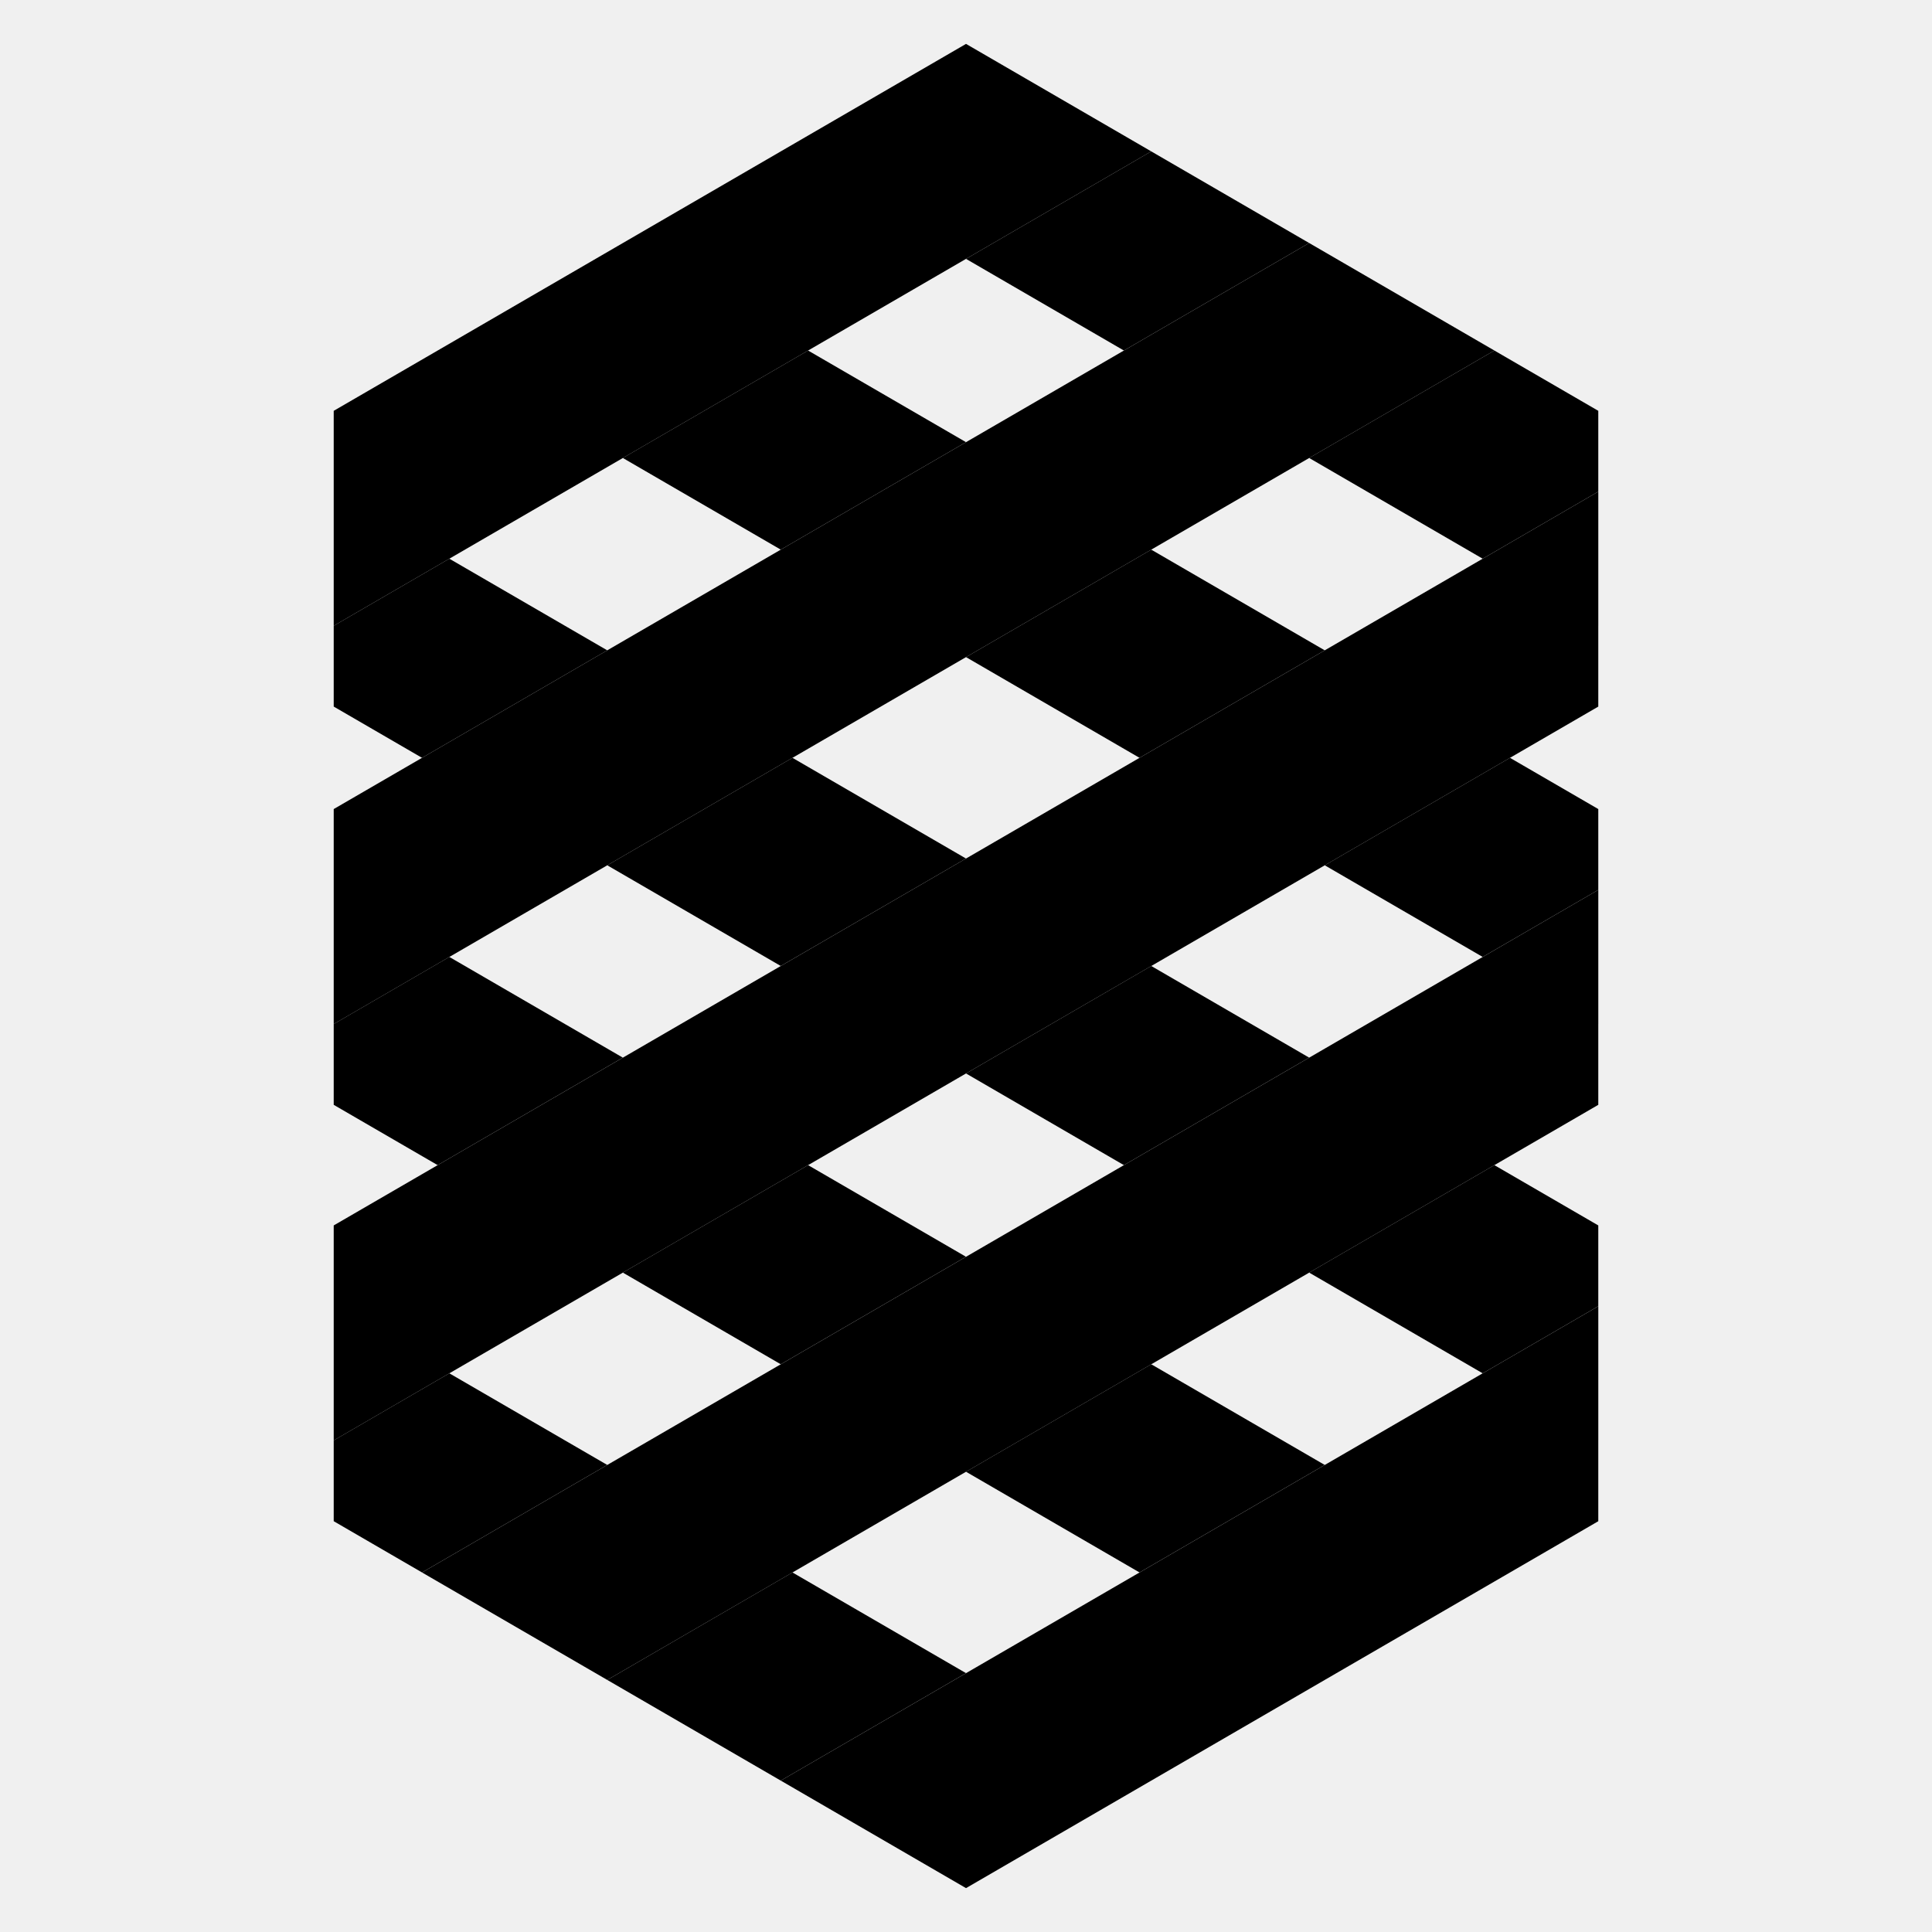
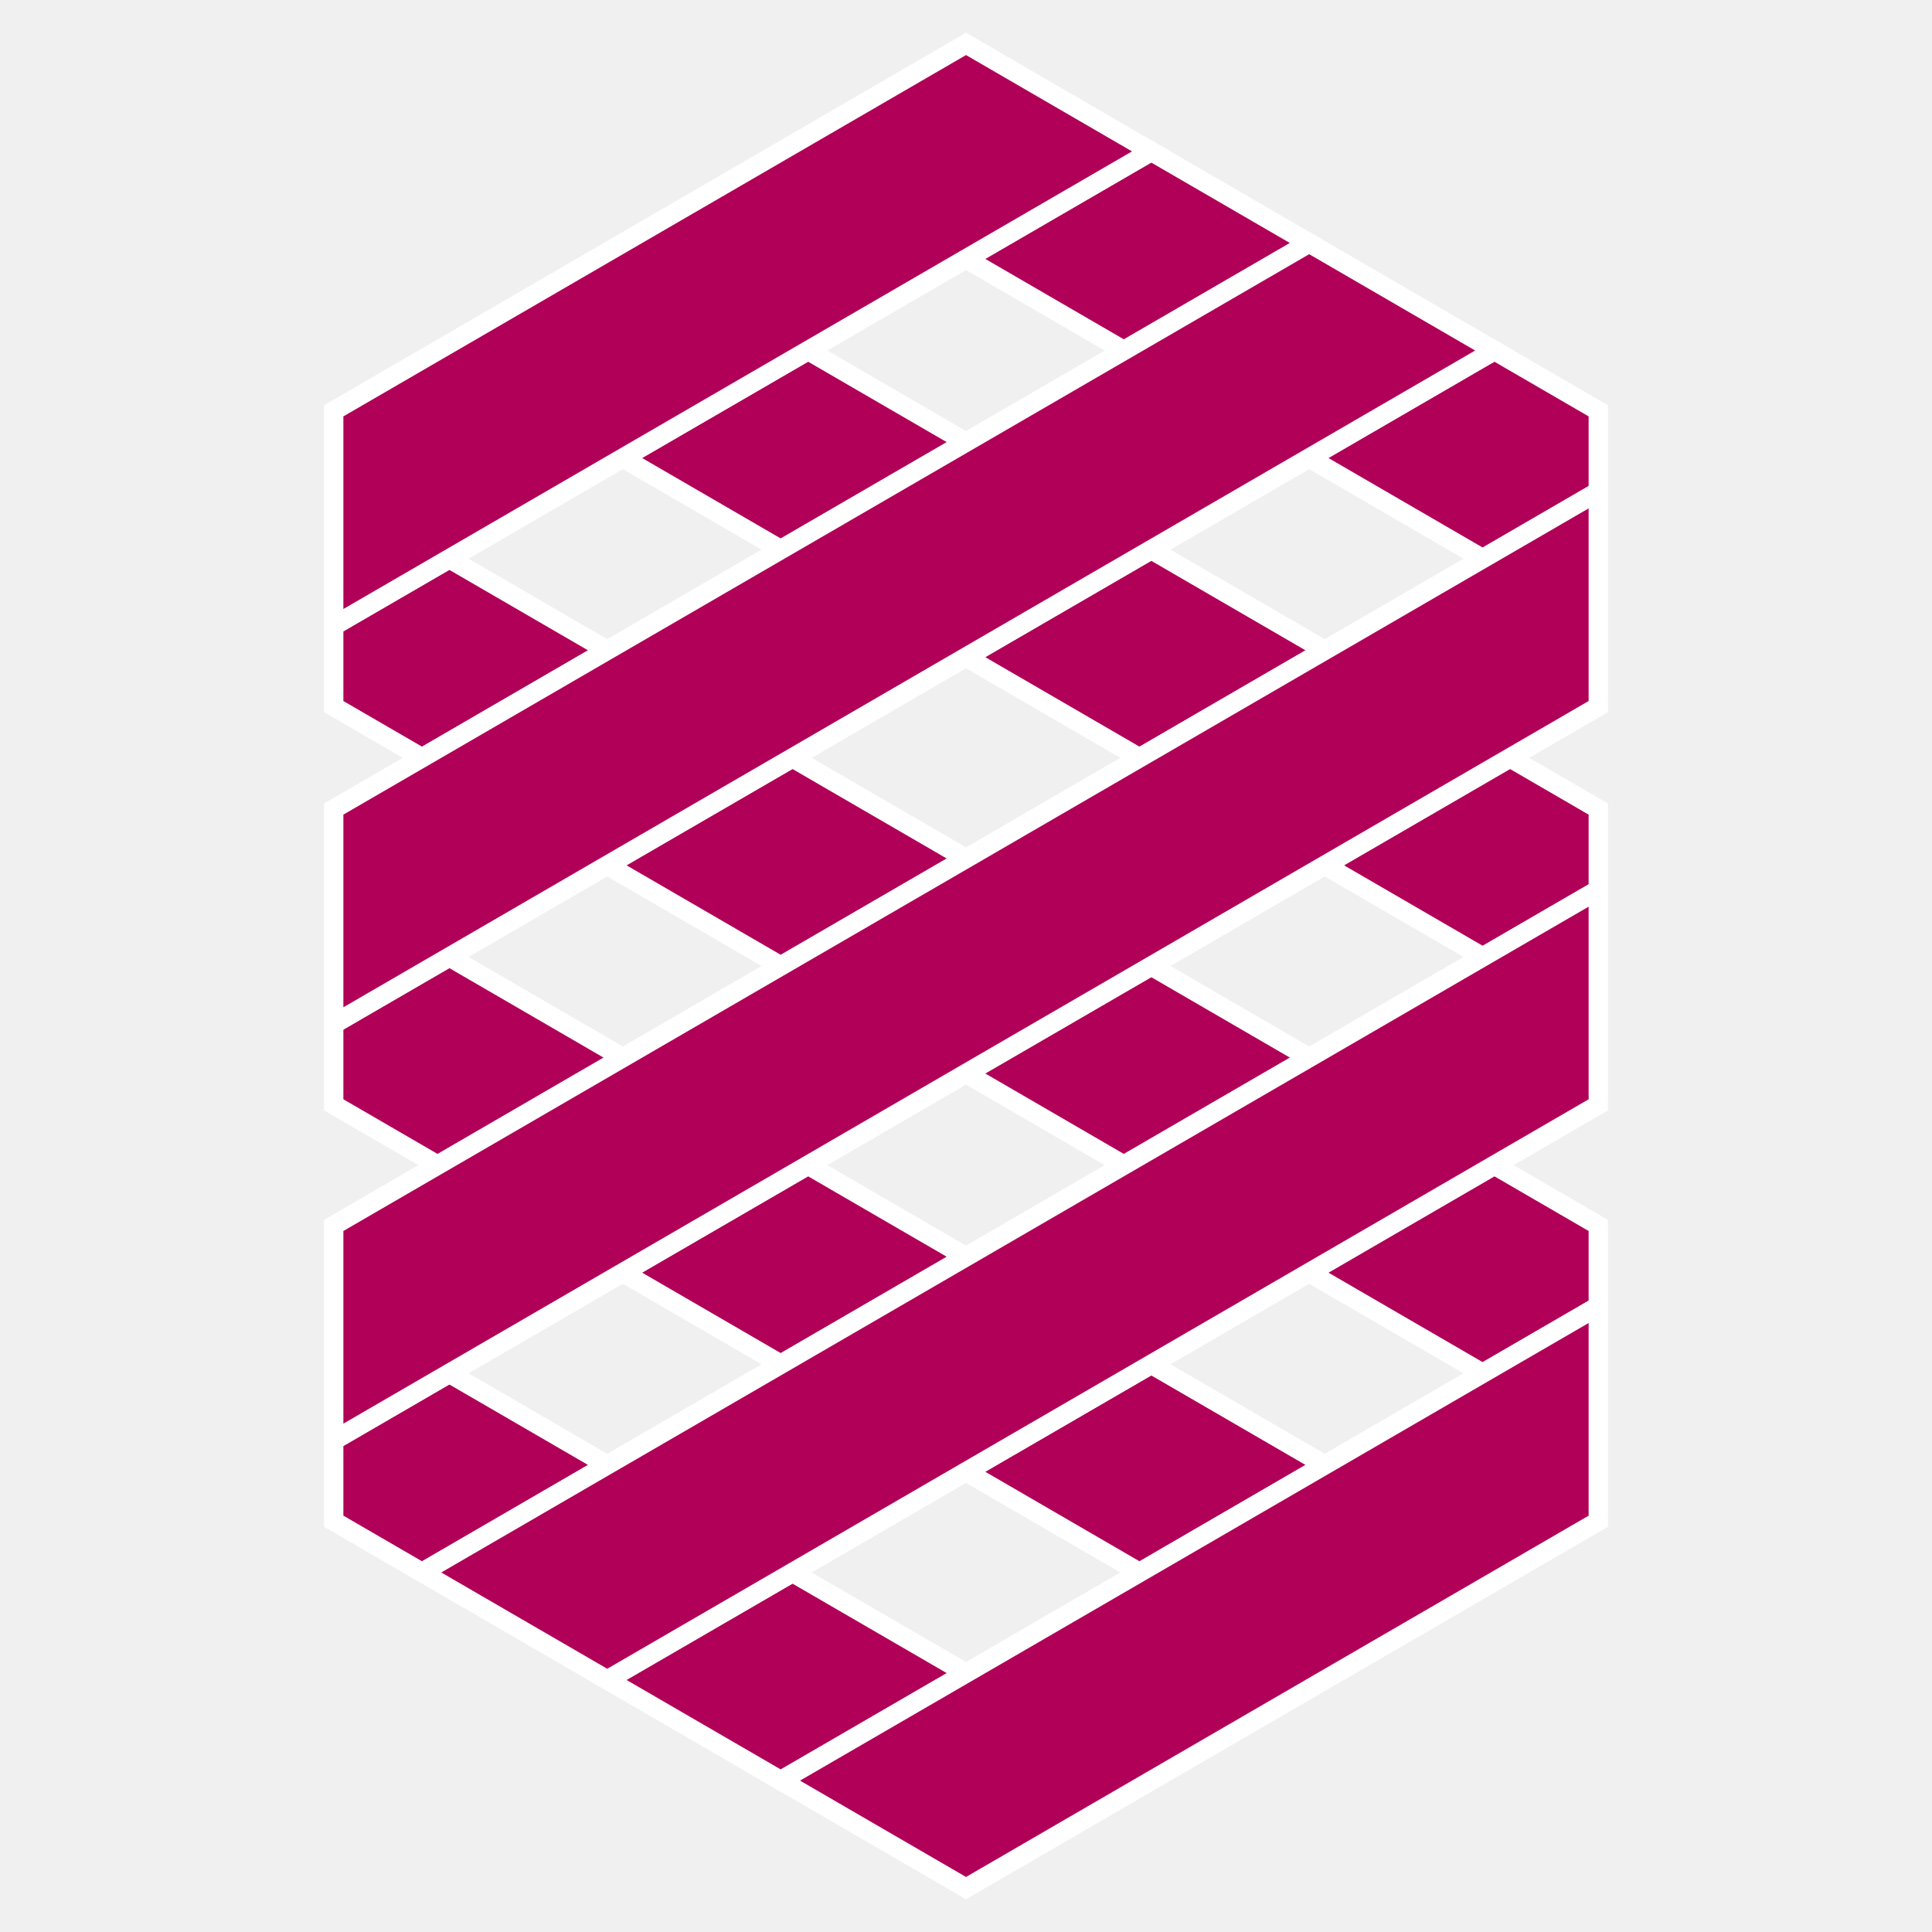
- <svg xmlns="http://www.w3.org/2000/svg" version="1.1" x="0px" y="0px" width="100px" height="100px" viewBox="0 0 100 100" enable-background="new 0 0 100 100" xml:space="preserve">
-   <g id="Captions">
-     <rect x="-192" width="185" height="99" />
-     <rect y="-36" width="100" height="30" />
-     <text transform="matrix(1 0 0 1 66 -19.5)" fill="#000000" font-family="'Helvetica'" font-size="2.4">http://thenounproject.com</text>
-     <text transform="matrix(1 0 0 1 7.166 -24.5)">
-       <tspan x="0" y="0" fill="#000000" font-family="'Helvetica-Bold'" font-size="6.158">The Noun Project</tspan>
-       <tspan x="1.12" y="4.8" fill="#000000" font-family="'Helvetica-Bold'" font-size="4">Icon Template</tspan>
-     </text>
-     <text transform="matrix(1 0 0 1 -178.5 10.5)" fill="#000000" font-family="'Helvetica-Bold'" font-size="6.158">Reminders</text>
-     <line fill="#000000" stroke="#FFFFFF" stroke-miterlimit="10" x1="8" y1="-14.5" x2="18" y2="-14.5" />
-     <line fill="#000000" stroke="#FFFFFF" stroke-miterlimit="10" x1="-179" y1="16.5" x2="-162" y2="16.5" />
-     <g>
-       <g>
-         <g>
-           <rect x="-170.802" y="31.318" fill="#000000" width="8.721" height="8.642" />
-           <path fill="#000000" d="M-164.455,42.312h4.747v-4.703h-4.747V42.312z M-159.266,42.749h-5.63V37.17h5.63V42.749      L-159.266,42.749z M-166.221,44.062h8.279v-8.203h-8.279V44.062L-166.221,44.062z M-157.5,44.5h-9.163v-9.079h9.163V44.5      L-157.5,44.5z" />
-           <polygon fill="#000000" points="-166.149,44.133 -166.292,43.991 -158.013,35.787 -157.871,35.929     " />
-         </g>
-       </g>
-     </g>
-     <rect x="-179" y="58" fill="none" width="35" height="32.5" />
-     <text transform="matrix(1 0 0 1 -179 60.1572)">
-       <tspan x="0" y="0" fill="#000000" font-family="'Helvetica-Bold'" font-size="3">Strokes</tspan>
-       <tspan x="0" y="5" fill="#000000" font-family="'Helvetica'" font-size="2.4">Try to keep strokes at 4px</tspan>
-       <tspan x="0" y="10" fill="#000000" font-family="'Helvetica'" font-size="2.4">Minimum stroke weight is 2px</tspan>
-       <tspan x="0" y="14.5" fill="#000000" font-family="'Helvetica'" font-size="2.4">For thicker strokes use even </tspan>
-       <tspan x="0" y="17.5" fill="#000000" font-family="'Helvetica'" font-size="2.4">numbers: 6px, 8px etc.</tspan>
-       <tspan x="0" y="22" fill="#000000" font-family="'Helvetica-Bold'" font-size="2.4">Remember to expand strokes </tspan>
-       <tspan x="0" y="25" fill="#000000" font-family="'Helvetica-Bold'" font-size="2.4">before saving as an SVG </tspan>
-     </text>
-     <rect x="-136.5" y="58" fill="none" width="35" height="32.5" />
-     <text transform="matrix(1 0 0 1 -136.5 60.1572)">
-       <tspan x="0" y="0" fill="#000000" font-family="'Helvetica-Bold'" font-size="3">Size</tspan>
-       <tspan x="0" y="5" fill="#000000" font-family="'Helvetica'" font-size="2.4">Cannot be wider or taller than </tspan>
-       <tspan x="0" y="8.5" fill="#000000" font-family="'Helvetica'" font-size="2.4">100px (artboard size)</tspan>
-       <tspan x="0" y="13.5" fill="#000000" font-family="'Helvetica'" font-size="2.4">Scale your icon to fill as much of </tspan>
-       <tspan x="0" y="16.5" fill="#000000" font-family="'Helvetica'" font-size="2.4">the artboard as possible</tspan>
-     </text>
-     <rect x="-94" y="58" fill="none" width="35" height="32.5" />
-     <text transform="matrix(1 0 0 1 -94 60.1572)">
-       <tspan x="0" y="0" fill="#000000" font-family="'Helvetica-Bold'" font-size="3">Ungroup</tspan>
-       <tspan x="0" y="5" fill="#000000" font-family="'Helvetica'" font-size="2.4">If your design has more than one </tspan>
-       <tspan x="0" y="8" fill="#000000" font-family="'Helvetica'" font-size="2.4">shape, make sure to ungroup</tspan>
-     </text>
-     <rect x="-50" y="58" fill="none" width="35" height="32.5" />
-     <text transform="matrix(1 0 0 1 -50 60.1572)">
-       <tspan x="0" y="0" fill="#000000" font-family="'Helvetica-Bold'" font-size="3">Save as</tspan>
-       <tspan x="0" y="5" fill="#000000" font-family="'Helvetica'" font-size="2.4">Save as .SVG and make sure </tspan>
-       <tspan x="0" y="8" fill="#000000" font-family="'Helvetica'" font-size="2.4">“Use Artboards” is checked</tspan>
-     </text>
-     <text transform="matrix(1.0074 0 0 1 -125.542 30.5933)" fill="#000000" font-family="'Helvetica'" font-size="2.573">100px</text>
-     <text transform="matrix(1.0074 0 0 1 -41 39)" fill="#000000" font-family="'Helvetica-Bold'" font-size="5.146">.SVG</text>
-     <rect x="-126.514" y="34.815" fill="#000000" width="10.261" height="10.185" />
-     <rect x="-126.477" y="31.766" fill="#000000" width="0.522" height="2.337" />
-     <rect x="-116.812" y="31.766" fill="#000000" width="0.523" height="2.337" />
-     <rect x="-127" y="32.337" fill="#000000" width="11.233" height="0.572" />
-     <g>
-       <rect x="-83.805" y="33.844" fill="#000000" width="10.305" height="10.156" />
-       <rect x="-76.809" y="28.707" fill="#000000" width="3.308" height="3.261" />
-     </g>
-     <rect x="-178.5" y="22.5" fill="#000000" stroke="#FFFFFF" stroke-miterlimit="10" width="30" height="30" />
-     <rect x="-136.5" y="22.5" fill="#000000" stroke="#FFFFFF" stroke-miterlimit="10" width="30" height="30" />
-     <rect x="-93.5" y="22.5" fill="#000000" stroke="#FFFFFF" stroke-miterlimit="10" width="30" height="30" />
-     <rect x="-49.5" y="22.5" fill="#000000" stroke="#FFFFFF" stroke-miterlimit="10" width="30" height="30" />
-   </g>
+ <svg xmlns="http://www.w3.org/2000/svg" version="1.1" x="0px" y="0px" width="100px" height="100px" viewBox="0 0 100 100" enable-background="new 0 0 100 100" xml:space="preserve" fill="#B00058" stroke="#FFFFFF">
  <g id="Your_Icon">
    <polygon points="58.173,18.143 67.762,12.579 59.588,7.836 50,13.399  " />
    <polygon points="76.743,28.918 82.726,25.446 82.726,32.39 82.727,32.391 82.727,21.264 77.348,18.143 67.762,23.705  " />
    <polygon points="76.743,49.531 82.726,46.061 82.726,53.003 82.727,53.003 82.727,41.877 78.156,39.225 68.568,44.787  " />
    <polygon points="50,34.012 58.981,39.225 68.568,33.661 59.588,28.449  " />
    <polygon points="50,22.886 41.826,18.143 32.238,23.705 40.412,28.449  " />
    <polygon points="23.257,28.918 17.273,32.39 17.273,36.572 21.844,39.225 31.431,33.661  " />
    <polygon points="50,44.437 41.018,39.225 31.431,44.787 40.412,49.999  " />
    <polygon points="76.743,71.082 82.726,67.61 82.726,74.554 82.727,74.556 82.727,63.428 77.348,60.307 67.762,65.87  " />
    <polygon points="50,55.562 58.173,60.307 67.762,54.743 59.588,49.999  " />
    <polygon points="50,65.05 41.826,60.307 32.238,65.87 40.412,70.614  " />
    <polygon points="23.257,49.531 17.273,53.003 17.273,57.186 22.652,60.307 32.238,54.743  " />
    <polygon points="50,76.177 58.981,81.39 68.568,75.825 59.588,70.614  " />
    <polygon points="41.018,81.39 31.431,86.953 40.412,92.164 50,86.601  " />
    <polygon points="23.257,71.082 17.273,74.554 17.273,78.737 21.844,81.39 31.431,75.825  " />
    <polygon points="50.001,2.272 40.413,7.836 32.239,12.579 22.653,18.143 17.273,21.264 17.273,32.391 17.274,32.39 23.258,28.918    32.239,23.706 41.827,18.143 50.001,13.399 59.589,7.836  " />
    <polygon points="67.763,12.579 58.174,18.143 50.001,22.886 40.413,28.449 31.431,33.661 21.844,39.225 17.273,41.877    17.273,53.004 17.274,53.004 23.258,49.532 31.431,44.788 41.019,39.225 50.001,34.012 59.589,28.449 67.763,23.706 77.349,18.143     " />
    <polygon points="76.744,28.918 68.569,33.661 58.982,39.225 50.001,44.437 40.413,50 32.239,54.744 22.653,60.307 17.273,63.428    17.273,74.557 17.274,74.555 23.258,71.082 32.239,65.871 41.827,60.307 50.001,55.562 59.589,50 68.569,44.788 78.157,39.225    82.727,36.573 82.727,32.39 82.727,25.446  " />
    <polygon points="67.763,54.744 58.174,60.307 50.001,65.051 40.413,70.615 31.431,75.826 21.844,81.391 31.431,86.953    41.019,81.391 50.001,76.178 59.589,70.615 67.763,65.871 77.349,60.307 82.727,57.186 82.727,53.004 82.727,46.061 76.744,49.532     " />
    <polygon points="68.569,75.826 58.982,81.391 50.001,86.602 40.413,92.164 50.001,97.729 59.589,92.164 68.569,86.953    78.157,81.391 82.727,78.738 82.727,74.555 82.727,67.611 76.744,71.082  " />
  </g>
</svg>
